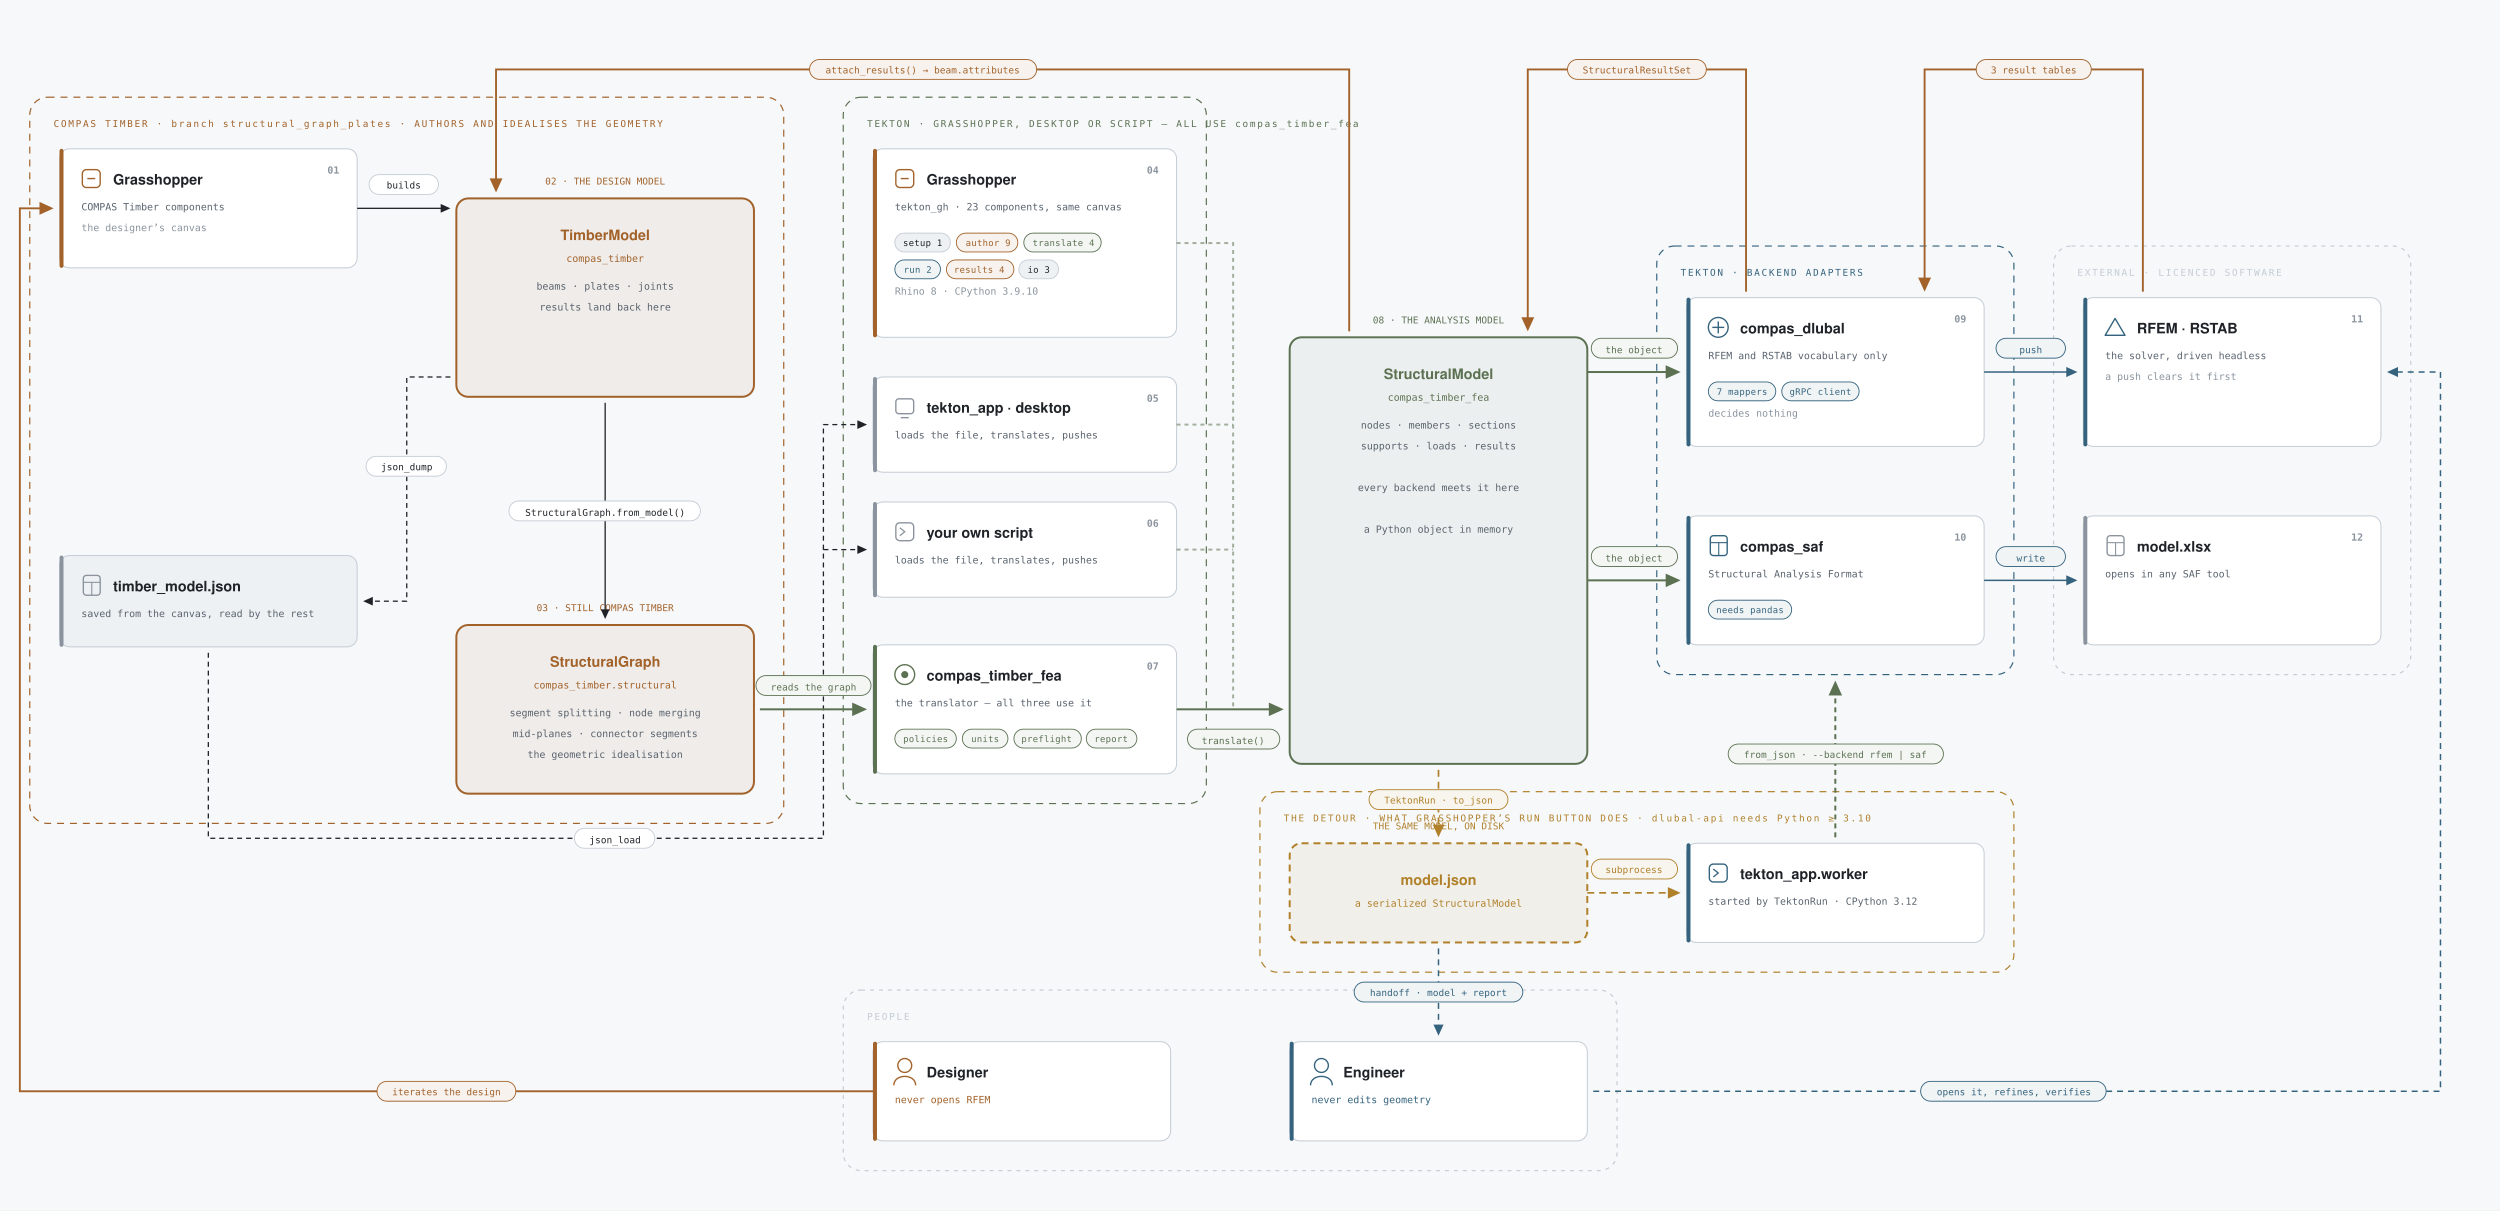
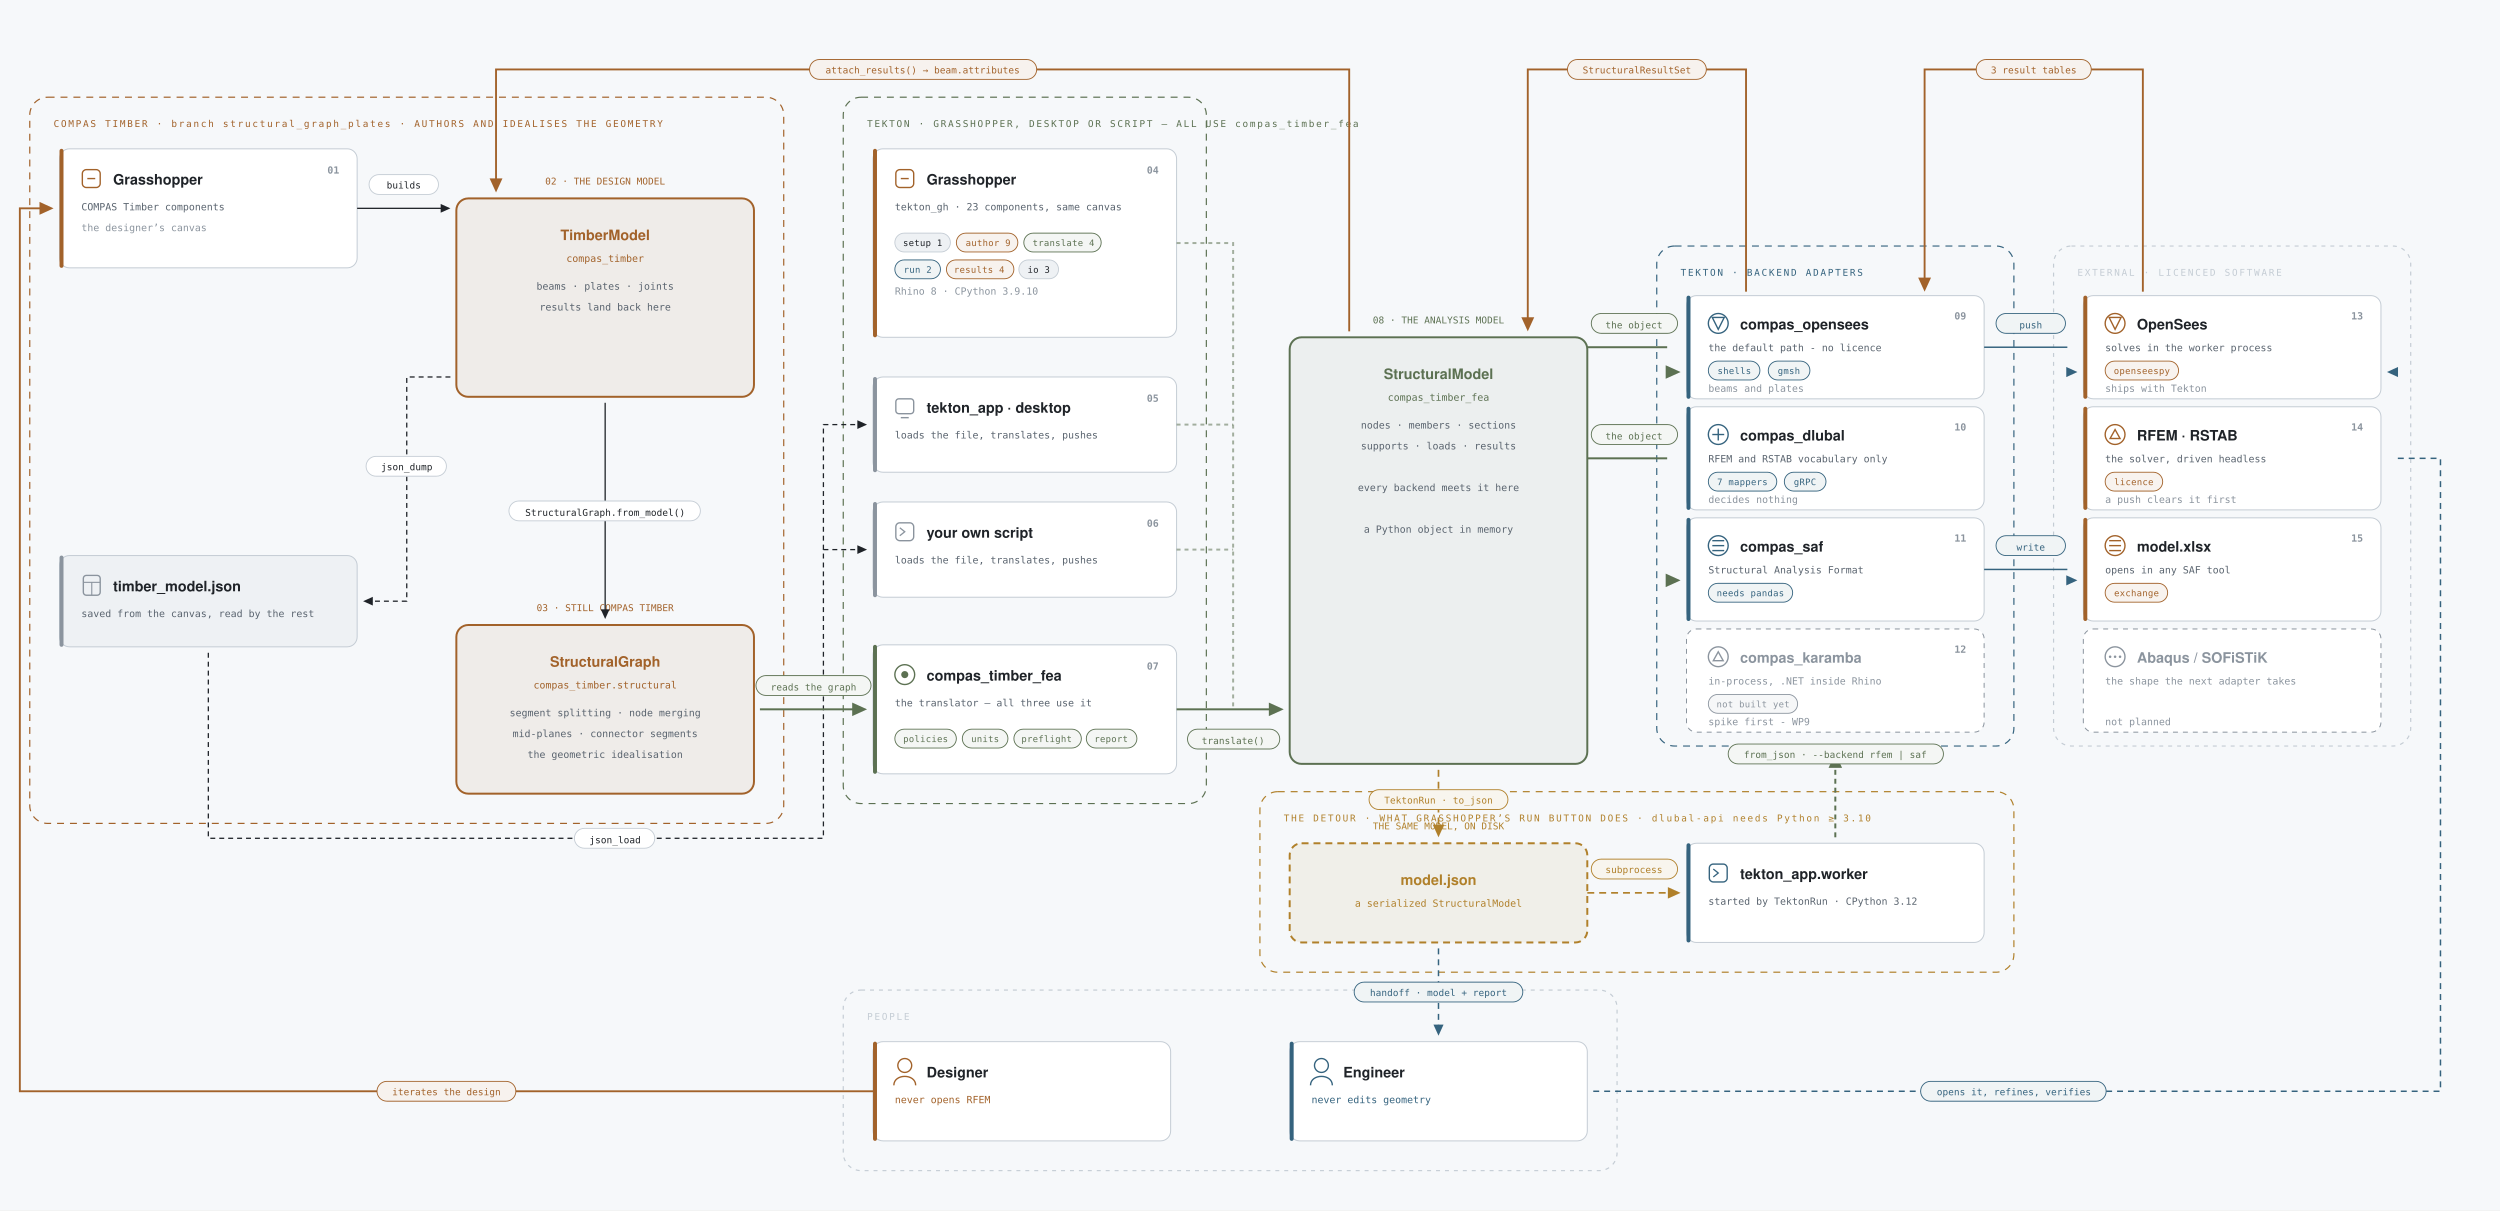
- <svg xmlns="http://www.w3.org/2000/svg" viewBox="0 0 2520 1220" role="img" aria-label="Tekton system map. COMPAS Timber authors the TimberModel and builds the StructuralGraph that idealises the geometry; neither is part of Tekton. Tekton reads that graph and translates it into the neutral StructuralModel, driven identically from Grasshopper, the desktop application or a plain script. From there the model object reaches the Dlubal and SAF adapters directly; only Grasshopper serializes it to JSON so a worker subprocess can call the same adapters. Results return to the neutral model and are attached onto the beams." fill="#1f2328">
+ <svg xmlns="http://www.w3.org/2000/svg" viewBox="0 0 2520 1220" role="img" aria-label="Tekton system map. COMPAS Timber authors the TimberModel and builds the StructuralGraph that idealises the geometry; neither is part of Tekton. Tekton reads that graph and translates it into the neutral StructuralModel, driven identically from Grasshopper, the desktop application or a plain script. From there the model object reaches the OpenSees, Dlubal and SAF adapters directly; only Grasshopper serializes it to JSON so a worker subprocess can call the same adapters. Results return to the neutral model and are attached onto the beams." fill="#1f2328">
  <rect x="0" y="0" width="2520" height="1220" fill="#f6f8fa" />
  <rect x="30" y="98" width="760" height="732" rx="18" fill="none" stroke="#a2622a" stroke-width="1.2" stroke-dasharray="7 6" />
  <text font-family="IBM Plex Mono, Menlo, monospace" font-size="9.5" letter-spacing="1.7" fill="#a2622a" x="54" y="128">COMPAS TIMBER · branch structural_graph_plates · AUTHORS AND IDEALISES THE GEOMETRY</text>
  <rect x="850" y="98" width="366" height="712" rx="18" fill="none" stroke="#5c7152" stroke-width="1.2" stroke-dasharray="7 6" />
  <text font-family="IBM Plex Mono, Menlo, monospace" font-size="9.5" letter-spacing="1.7" fill="#5c7152" x="874" y="128">TEKTON · GRASSHOPPER, DESKTOP OR SCRIPT — ALL USE compas_timber_fea</text>
-   <rect x="1670" y="248" width="360" height="432" rx="18" fill="none" stroke="#35637e" stroke-width="1.2" stroke-dasharray="7 6" />
+   <rect x="1670" y="248" width="360" height="504" rx="18" fill="none" stroke="#35637e" stroke-width="1.2" stroke-dasharray="7 6" />
  <text font-family="IBM Plex Mono, Menlo, monospace" font-size="9.5" letter-spacing="1.7" fill="#35637e" x="1694" y="278">TEKTON · BACKEND ADAPTERS</text>
  <rect x="1270" y="798" width="760" height="182" rx="18" fill="none" stroke="#b0802a" stroke-width="1.2" stroke-dasharray="7 6" />
  <text font-family="IBM Plex Mono, Menlo, monospace" font-size="9.5" letter-spacing="1.7" fill="#b0802a" x="1294" y="828">THE DETOUR · WHAT GRASSHOPPER’S RUN BUTTON DOES · dlubal-api needs Python ≥ 3.10</text>
-   <rect x="2070" y="248" width="360" height="432" rx="18" fill="none" stroke="#c4ccd4" stroke-width="1.2" stroke-dasharray="4 5" />
+   <rect x="2070" y="248" width="360" height="504" rx="18" fill="none" stroke="#c4ccd4" stroke-width="1.2" stroke-dasharray="4 5" />
  <text font-family="IBM Plex Mono, Menlo, monospace" font-size="9.5" letter-spacing="1.7" fill="#c4ccd4" x="2094" y="278">EXTERNAL · LICENCED SOFTWARE</text>
  <rect x="850" y="998" width="780" height="182" rx="18" fill="none" stroke="#c4ccd4" stroke-width="1.2" stroke-dasharray="4 5" />
  <text font-family="IBM Plex Mono, Menlo, monospace" font-size="9.5" letter-spacing="1.7" fill="#c4ccd4" x="874" y="1028">PEOPLE</text>
  <g>
    <rect x="460" y="200" width="300" height="200" rx="12" fill="#a2622a14" stroke="#a2622a" stroke-width="2" />
    <text font-family="IBM Plex Mono, Menlo, monospace" font-size="9.5" letter-spacing=".04" x="610" y="186" text-anchor="middle" fill="#a2622a">02 · THE DESIGN MODEL</text>
    <text font-family="Public Sans, Helvetica, Arial, sans-serif" font-size="14.5" font-weight="700" x="610" y="242" text-anchor="middle" fill="#a2622a">TimberModel</text>
    <text font-family="IBM Plex Mono, Menlo, monospace" font-size="10" fill="#a2622a" x="610" y="264" text-anchor="middle">compas_timber</text>
    <text font-family="IBM Plex Mono, Menlo, monospace" font-size="10" fill="#59636e" x="610" y="292" text-anchor="middle">beams · plates · joints</text>
    <text font-family="IBM Plex Mono, Menlo, monospace" font-size="10" fill="#59636e" x="610" y="313" text-anchor="middle">results land back here</text>
  </g>
  <g>
    <rect x="460" y="630" width="300" height="170" rx="12" fill="#a2622a14" stroke="#a2622a" stroke-width="2" />
    <text font-family="IBM Plex Mono, Menlo, monospace" font-size="9.5" letter-spacing=".04" x="610" y="616" text-anchor="middle" fill="#a2622a">03 · STILL COMPAS TIMBER</text>
    <text font-family="Public Sans, Helvetica, Arial, sans-serif" font-size="14.5" font-weight="700" x="610" y="672" text-anchor="middle" fill="#a2622a">StructuralGraph</text>
    <text font-family="IBM Plex Mono, Menlo, monospace" font-size="10" fill="#a2622a" x="610" y="694" text-anchor="middle">compas_timber.structural</text>
    <text font-family="IBM Plex Mono, Menlo, monospace" font-size="10" fill="#59636e" x="610" y="722" text-anchor="middle">segment splitting · node merging</text>
    <text font-family="IBM Plex Mono, Menlo, monospace" font-size="10" fill="#59636e" x="610" y="743" text-anchor="middle">mid-planes · connector segments</text>
    <text font-family="IBM Plex Mono, Menlo, monospace" font-size="10" fill="#59636e" x="610" y="764" text-anchor="middle">the geometric idealisation</text>
  </g>
  <g>
    <rect x="1300" y="340" width="300" height="430" rx="12" fill="#5c715210" stroke="#5c7152" stroke-width="2" />
    <text font-family="IBM Plex Mono, Menlo, monospace" font-size="9.5" letter-spacing=".04" x="1450" y="326" text-anchor="middle" fill="#5c7152">08 · THE ANALYSIS MODEL</text>
    <text font-family="Public Sans, Helvetica, Arial, sans-serif" font-size="14.5" font-weight="700" x="1450" y="382" text-anchor="middle" fill="#5c7152">StructuralModel</text>
    <text font-family="IBM Plex Mono, Menlo, monospace" font-size="10" fill="#5c7152" x="1450" y="404" text-anchor="middle">compas_timber_fea</text>
    <text font-family="IBM Plex Mono, Menlo, monospace" font-size="10" fill="#59636e" x="1450" y="432" text-anchor="middle">nodes · members · sections</text>
    <text font-family="IBM Plex Mono, Menlo, monospace" font-size="10" fill="#59636e" x="1450" y="453" text-anchor="middle">supports · loads · results</text>
    <text font-family="IBM Plex Mono, Menlo, monospace" font-size="10" fill="#59636e" x="1450" y="474" text-anchor="middle" />
    <text font-family="IBM Plex Mono, Menlo, monospace" font-size="10" fill="#59636e" x="1450" y="495" text-anchor="middle">every backend meets it here</text>
    <text font-family="IBM Plex Mono, Menlo, monospace" font-size="10" fill="#59636e" x="1450" y="516" text-anchor="middle" />
    <text font-family="IBM Plex Mono, Menlo, monospace" font-size="10" fill="#59636e" x="1450" y="537" text-anchor="middle">a Python object in memory</text>
  </g>
  <g>
    <rect x="1300" y="850" width="300" height="100" rx="12" fill="#b0802a14" stroke="#b0802a" stroke-width="2" stroke-dasharray="7 5" />
    <text font-family="IBM Plex Mono, Menlo, monospace" font-size="9.5" letter-spacing=".04" x="1450" y="836" text-anchor="middle" fill="#b0802a">THE SAME MODEL, ON DISK</text>
    <text font-family="Public Sans, Helvetica, Arial, sans-serif" font-size="14.5" font-weight="700" x="1450" y="892" text-anchor="middle" fill="#b0802a">model.json</text>
    <text font-family="IBM Plex Mono, Menlo, monospace" font-size="10" fill="#b0802a" x="1450" y="914" text-anchor="middle">a serialized StructuralModel</text>
  </g>
  <g>
    <rect x="60" y="150" width="300" height="120" rx="10" fill="#ffffff" stroke="#c4ccd4" stroke-width="1" />
    <rect x="60" y="150" width="4" height="120" rx="2" fill="#a2622a" />
    <rect x="83" y="171" width="18" height="18" rx="4" fill="none" stroke="#a2622a" stroke-width="1.4" />
    <path d="M88 180 L96 180" stroke="#a2622a" stroke-width="1.4" />
    <text font-family="Public Sans, Helvetica, Arial, sans-serif" font-size="14.5" font-weight="700" x="114" y="186">Grasshopper</text>
    <text font-family="IBM Plex Mono, Menlo, monospace" font-size="10" font-weight="600" fill="#8b949e" x="342" y="175" text-anchor="end">01</text>
    <text font-family="IBM Plex Mono, Menlo, monospace" font-size="10" fill="#59636e" x="82" y="212">COMPAS Timber components</text>
    <text font-family="IBM Plex Mono, Menlo, monospace" font-size="10" fill="#8b949e" x="82" y="233">the designer’s canvas</text>
  </g>
  <g>
    <rect x="60" y="560" width="300" height="92" rx="10" fill="#eef1f4" stroke="#c4ccd4" stroke-width="1" />
    <rect x="60" y="560" width="4" height="92" rx="2" fill="#8b949e" />
    <rect x="84" y="580" width="17" height="20" rx="3" fill="none" stroke="#8b949e" stroke-width="1.4" />
    <path d="M84 587 L101 587 M92.5 587 L92.5 600" stroke="#8b949e" stroke-width="1.1" />
    <text font-family="Public Sans, Helvetica, Arial, sans-serif" font-size="14.5" font-weight="700" x="114" y="596">timber_model.json</text>
    <text font-family="IBM Plex Mono, Menlo, monospace" font-size="10" fill="#59636e" x="82" y="622">saved from the canvas, read by the rest</text>
  </g>
  <g>
    <rect x="880" y="150" width="306" height="190" rx="10" fill="#ffffff" stroke="#c4ccd4" stroke-width="1" />
    <rect x="880" y="150" width="4" height="190" rx="2" fill="#a2622a" />
    <rect x="903" y="171" width="18" height="18" rx="4" fill="none" stroke="#a2622a" stroke-width="1.4" />
    <path d="M908 180 L916 180" stroke="#a2622a" stroke-width="1.4" />
    <text font-family="Public Sans, Helvetica, Arial, sans-serif" font-size="14.5" font-weight="700" x="934" y="186">Grasshopper</text>
    <text font-family="IBM Plex Mono, Menlo, monospace" font-size="10" font-weight="600" fill="#8b949e" x="1168" y="175" text-anchor="end">04</text>
    <text font-family="IBM Plex Mono, Menlo, monospace" font-size="10" fill="#59636e" x="902" y="212">tekton_gh · 23 components, same canvas</text>
    <rect x="902" y="235" width="56" height="19" rx="9.5" fill="#ffffff" />
    <rect x="902" y="235" width="56" height="19" rx="9.5" fill="#eef1f4" stroke="#c4ccd4" stroke-width=".9" />
    <text font-family="IBM Plex Mono, Menlo, monospace" font-size="9" letter-spacing=".27" x="930" y="248" text-anchor="middle" fill="#1f2328">setup 1</text>
    <rect x="964" y="235" width="62" height="19" rx="9.5" fill="#ffffff" />
    <rect x="964" y="235" width="62" height="19" rx="9.5" fill="#a2622a14" stroke="#a2622a" stroke-width=".9" />
    <text font-family="IBM Plex Mono, Menlo, monospace" font-size="9" letter-spacing=".27" x="996" y="248" text-anchor="middle" fill="#a2622a">author 9</text>
    <rect x="1032" y="235" width="78" height="19" rx="9.5" fill="#ffffff" />
    <rect x="1032" y="235" width="78" height="19" rx="9.5" fill="#5c715210" stroke="#5c7152" stroke-width=".9" />
    <text font-family="IBM Plex Mono, Menlo, monospace" font-size="9" letter-spacing=".27" x="1072" y="248" text-anchor="middle" fill="#5c7152">translate 4</text>
    <rect x="902" y="262" width="46" height="19" rx="9.5" fill="#ffffff" />
    <rect x="902" y="262" width="46" height="19" rx="9.5" fill="#35637e12" stroke="#35637e" stroke-width=".9" />
    <text font-family="IBM Plex Mono, Menlo, monospace" font-size="9" letter-spacing=".27" x="925" y="275" text-anchor="middle" fill="#35637e">run 2</text>
    <rect x="954" y="262" width="68" height="19" rx="9.5" fill="#ffffff" />
    <rect x="954" y="262" width="68" height="19" rx="9.5" fill="#a2622a14" stroke="#a2622a" stroke-width=".9" />
    <text font-family="IBM Plex Mono, Menlo, monospace" font-size="9" letter-spacing=".27" x="987" y="275" text-anchor="middle" fill="#a2622a">results 4</text>
    <rect x="1027" y="262" width="40" height="19" rx="9.5" fill="#ffffff" />
    <rect x="1027" y="262" width="40" height="19" rx="9.5" fill="#eef1f4" stroke="#c4ccd4" stroke-width=".9" />
    <text font-family="IBM Plex Mono, Menlo, monospace" font-size="9" letter-spacing=".27" x="1047" y="275" text-anchor="middle" fill="#1f2328">io 3</text>
    <text font-family="IBM Plex Mono, Menlo, monospace" font-size="10" fill="#8b949e" x="902" y="297">Rhino 8 · CPython 3.9.10</text>
  </g>
  <g>
    <rect x="880" y="380" width="306" height="96" rx="10" fill="#ffffff" stroke="#c4ccd4" stroke-width="1" />
    <rect x="880" y="380" width="4" height="96" rx="2" fill="#8b949e" />
    <rect x="903" y="402" width="18" height="15" rx="3" fill="none" stroke="#8b949e" stroke-width="1.4" />
    <path d="M908 421 L916 421" stroke="#8b949e" stroke-width="1.4" />
    <text font-family="Public Sans, Helvetica, Arial, sans-serif" font-size="14.5" font-weight="700" x="934" y="416">tekton_app · desktop</text>
    <text font-family="IBM Plex Mono, Menlo, monospace" font-size="10" font-weight="600" fill="#8b949e" x="1168" y="405" text-anchor="end">05</text>
    <text font-family="IBM Plex Mono, Menlo, monospace" font-size="10" fill="#59636e" x="902" y="442">loads the file, translates, pushes</text>
  </g>
  <g>
    <rect x="880" y="506" width="306" height="96" rx="10" fill="#ffffff" stroke="#c4ccd4" stroke-width="1" />
    <rect x="880" y="506" width="4" height="96" rx="2" fill="#8b949e" />
    <rect x="903" y="527" width="18" height="18" rx="4" fill="none" stroke="#8b949e" stroke-width="1.4" />
    <path d="M907 532 L912 536 L907 540" fill="none" stroke="#8b949e" stroke-width="1.3" />
    <text font-family="Public Sans, Helvetica, Arial, sans-serif" font-size="14.5" font-weight="700" x="934" y="542">your own script</text>
    <text font-family="IBM Plex Mono, Menlo, monospace" font-size="10" font-weight="600" fill="#8b949e" x="1168" y="531" text-anchor="end">06</text>
    <text font-family="IBM Plex Mono, Menlo, monospace" font-size="10" fill="#59636e" x="902" y="568">loads the file, translates, pushes</text>
  </g>
  <g>
    <rect x="880" y="650" width="306" height="130" rx="10" fill="#ffffff" stroke="#c4ccd4" stroke-width="1" />
    <rect x="880" y="650" width="4" height="130" rx="2" fill="#5c7152" />
    <circle cx="912" cy="680" r="10" fill="none" stroke="#5c7152" stroke-width="1.4" />
    <circle cx="912" cy="680" r="3.6" fill="#5c7152" />
    <text font-family="Public Sans, Helvetica, Arial, sans-serif" font-size="14.5" font-weight="700" x="934" y="686">compas_timber_fea</text>
    <text font-family="IBM Plex Mono, Menlo, monospace" font-size="10" font-weight="600" fill="#8b949e" x="1168" y="675" text-anchor="end">07</text>
    <text font-family="IBM Plex Mono, Menlo, monospace" font-size="10" fill="#59636e" x="902" y="712">the translator — all three use it</text>
    <rect x="902" y="735" width="62" height="19" rx="9.5" fill="#ffffff" />
    <rect x="902" y="735" width="62" height="19" rx="9.5" fill="#5c715210" stroke="#5c7152" stroke-width=".9" />
    <text font-family="IBM Plex Mono, Menlo, monospace" font-size="9" letter-spacing=".27" x="933" y="748" text-anchor="middle" fill="#5c7152">policies</text>
    <rect x="970" y="735" width="46" height="19" rx="9.5" fill="#ffffff" />
    <rect x="970" y="735" width="46" height="19" rx="9.5" fill="#5c715210" stroke="#5c7152" stroke-width=".9" />
    <text font-family="IBM Plex Mono, Menlo, monospace" font-size="9" letter-spacing=".27" x="993" y="748" text-anchor="middle" fill="#5c7152">units</text>
    <rect x="1022" y="735" width="68" height="19" rx="9.5" fill="#ffffff" />
    <rect x="1022" y="735" width="68" height="19" rx="9.5" fill="#5c715210" stroke="#5c7152" stroke-width=".9" />
    <text font-family="IBM Plex Mono, Menlo, monospace" font-size="9" letter-spacing=".27" x="1055" y="748" text-anchor="middle" fill="#5c7152">preflight</text>
    <rect x="1095" y="735" width="51" height="19" rx="9.5" fill="#ffffff" />
    <rect x="1095" y="735" width="51" height="19" rx="9.5" fill="#5c715210" stroke="#5c7152" stroke-width=".9" />
    <text font-family="IBM Plex Mono, Menlo, monospace" font-size="9" letter-spacing=".27" x="1120" y="748" text-anchor="middle" fill="#5c7152">report</text>
  </g>
  <g>
-     <rect x="1700" y="300" width="300" height="150" rx="10" fill="#ffffff" stroke="#c4ccd4" stroke-width="1" />
-     <rect x="1700" y="300" width="4" height="150" rx="2" fill="#35637e" />
-     <circle cx="1732" cy="330" r="10" fill="none" stroke="#35637e" stroke-width="1.4" />
-     <path d="M1726 330 L1738 330 M1732 324 L1732 336" stroke="#35637e" stroke-width="1.4" />
-     <text font-family="Public Sans, Helvetica, Arial, sans-serif" font-size="14.5" font-weight="700" x="1754" y="336">compas_dlubal</text>
-     <text font-family="IBM Plex Mono, Menlo, monospace" font-size="10" font-weight="600" fill="#8b949e" x="1982" y="325" text-anchor="end">09</text>
-     <text font-family="IBM Plex Mono, Menlo, monospace" font-size="10" fill="#59636e" x="1722" y="362">RFEM and RSTAB vocabulary only</text>
-     <rect x="1722" y="385" width="68" height="19" rx="9.5" fill="#ffffff" />
-     <rect x="1722" y="385" width="68" height="19" rx="9.5" fill="#35637e12" stroke="#35637e" stroke-width=".9" />
-     <text font-family="IBM Plex Mono, Menlo, monospace" font-size="9" letter-spacing=".27" x="1756" y="398" text-anchor="middle" fill="#35637e">7 mappers</text>
-     <rect x="1796" y="385" width="78" height="19" rx="9.5" fill="#ffffff" />
-     <rect x="1796" y="385" width="78" height="19" rx="9.5" fill="#35637e12" stroke="#35637e" stroke-width=".9" />
-     <text font-family="IBM Plex Mono, Menlo, monospace" font-size="9" letter-spacing=".27" x="1835" y="398" text-anchor="middle" fill="#35637e">gRPC client</text>
-     <text font-family="IBM Plex Mono, Menlo, monospace" font-size="10" fill="#8b949e" x="1722" y="420">decides nothing</text>
-   </g>
-   <g>
-     <rect x="1700" y="520" width="300" height="130" rx="10" fill="#ffffff" stroke="#c4ccd4" stroke-width="1" />
-     <rect x="1700" y="520" width="4" height="130" rx="2" fill="#35637e" />
-     <rect x="1724" y="540" width="17" height="20" rx="3" fill="none" stroke="#35637e" stroke-width="1.4" />
-     <path d="M1724 547 L1741 547 M1732.5 547 L1732.5 560" stroke="#35637e" stroke-width="1.1" />
-     <text font-family="Public Sans, Helvetica, Arial, sans-serif" font-size="14.5" font-weight="700" x="1754" y="556">compas_saf</text>
-     <text font-family="IBM Plex Mono, Menlo, monospace" font-size="10" font-weight="600" fill="#8b949e" x="1982" y="545" text-anchor="end">10</text>
-     <text font-family="IBM Plex Mono, Menlo, monospace" font-size="10" fill="#59636e" x="1722" y="582">Structural Analysis Format</text>
-     <rect x="1722" y="605" width="84" height="19" rx="9.5" fill="#ffffff" />
-     <rect x="1722" y="605" width="84" height="19" rx="9.5" fill="#35637e12" stroke="#35637e" stroke-width=".9" />
-     <text font-family="IBM Plex Mono, Menlo, monospace" font-size="9" letter-spacing=".27" x="1764" y="618" text-anchor="middle" fill="#35637e">needs pandas</text>
-   </g>
-   <g>
-     <rect x="2100" y="300" width="300" height="150" rx="10" fill="#ffffff" stroke="#c4ccd4" stroke-width="1" />
-     <rect x="2100" y="300" width="4" height="150" rx="2" fill="#35637e" />
-     <path d="M2122 338 L2132 321 L2142 338 Z" fill="none" stroke="#35637e" stroke-width="1.4" stroke-linejoin="round" />
-     <text font-family="Public Sans, Helvetica, Arial, sans-serif" font-size="14.5" font-weight="700" x="2154" y="336">RFEM · RSTAB</text>
-     <text font-family="IBM Plex Mono, Menlo, monospace" font-size="10" font-weight="600" fill="#8b949e" x="2382" y="325" text-anchor="end">11</text>
-     <text font-family="IBM Plex Mono, Menlo, monospace" font-size="10" fill="#59636e" x="2122" y="362">the solver, driven headless</text>
-     <text font-family="IBM Plex Mono, Menlo, monospace" font-size="10" fill="#8b949e" x="2122" y="383">a push clears it first</text>
-   </g>
-   <g>
-     <rect x="2100" y="520" width="300" height="130" rx="10" fill="#ffffff" stroke="#c4ccd4" stroke-width="1" />
-     <rect x="2100" y="520" width="4" height="130" rx="2" fill="#8b949e" />
-     <rect x="2124" y="540" width="17" height="20" rx="3" fill="none" stroke="#8b949e" stroke-width="1.4" />
-     <path d="M2124 547 L2141 547 M2132.5 547 L2132.5 560" stroke="#8b949e" stroke-width="1.1" />
-     <text font-family="Public Sans, Helvetica, Arial, sans-serif" font-size="14.5" font-weight="700" x="2154" y="556">model.xlsx</text>
-     <text font-family="IBM Plex Mono, Menlo, monospace" font-size="10" font-weight="600" fill="#8b949e" x="2382" y="545" text-anchor="end">12</text>
-     <text font-family="IBM Plex Mono, Menlo, monospace" font-size="10" fill="#59636e" x="2122" y="582">opens in any SAF tool</text>
+     <rect x="1700" y="298" width="300" height="104" rx="10" fill="#ffffff" stroke="#c4ccd4" stroke-width="1" />
+     <rect x="1700" y="298" width="4" height="104" rx="2" fill="#35637e" />
+     <circle cx="1732" cy="326" r="10" fill="none" stroke="#35637e" stroke-width="1.4" />
+     <path d="M1726 320 L1738 320 L1732 332 Z" fill="none" stroke="#35637e" stroke-width="1.4" />
+     <text font-family="Public Sans, Helvetica, Arial, sans-serif" font-size="14.5" font-weight="700" fill="#1f2328" x="1754" y="332">compas_opensees</text>
+     <text font-family="IBM Plex Mono, Menlo, monospace" font-size="10" font-weight="600" fill="#8b949e" x="1982" y="322" text-anchor="end">09</text>
+     <text font-family="IBM Plex Mono, Menlo, monospace" font-size="10" fill="#59636e" x="1722" y="354">the default path - no licence</text>
+     <rect x="1722" y="364" width="52" height="19" rx="9.5" fill="#ffffff" />
+     <rect x="1722" y="364" width="52" height="19" rx="9.5" fill="#35637e12" stroke="#35637e" stroke-width=".9" />
+     <text font-family="IBM Plex Mono, Menlo, monospace" font-size="9" letter-spacing=".27" fill="#35637e" x="1748.2" y="377" text-anchor="middle">shells</text>
+     <rect x="1782.4" y="364" width="42" height="19" rx="9.5" fill="#ffffff" />
+     <rect x="1782.4" y="364" width="42" height="19" rx="9.5" fill="#35637e12" stroke="#35637e" stroke-width=".9" />
+     <text font-family="IBM Plex Mono, Menlo, monospace" font-size="9" letter-spacing=".27" fill="#35637e" x="1803.2" y="377" text-anchor="middle">gmsh</text>
+     <text font-family="IBM Plex Mono, Menlo, monospace" font-size="10" fill="#8b949e" x="1722" y="395">beams and plates</text>
+   </g>
+   <g>
+     <rect x="1700" y="410" width="300" height="104" rx="10" fill="#ffffff" stroke="#c4ccd4" stroke-width="1" />
+     <rect x="1700" y="410" width="4" height="104" rx="2" fill="#35637e" />
+     <circle cx="1732" cy="438" r="10" fill="none" stroke="#35637e" stroke-width="1.4" />
+     <path d="M1726 438 L1738 438 M1732 432 L1732 444" stroke="#35637e" stroke-width="1.4" />
+     <text font-family="Public Sans, Helvetica, Arial, sans-serif" font-size="14.5" font-weight="700" fill="#1f2328" x="1754" y="444">compas_dlubal</text>
+     <text font-family="IBM Plex Mono, Menlo, monospace" font-size="10" font-weight="600" fill="#8b949e" x="1982" y="434" text-anchor="end">10</text>
+     <text font-family="IBM Plex Mono, Menlo, monospace" font-size="10" fill="#59636e" x="1722" y="466">RFEM and RSTAB vocabulary only</text>
+     <rect x="1722" y="476" width="69" height="19" rx="9.5" fill="#ffffff" />
+     <rect x="1722" y="476" width="69" height="19" rx="9.5" fill="#35637e12" stroke="#35637e" stroke-width=".9" />
+     <text font-family="IBM Plex Mono, Menlo, monospace" font-size="9" letter-spacing=".27" fill="#35637e" x="1756.3" y="489" text-anchor="middle">7 mappers</text>
+     <rect x="1798.6" y="476" width="42" height="19" rx="9.5" fill="#ffffff" />
+     <rect x="1798.6" y="476" width="42" height="19" rx="9.5" fill="#35637e12" stroke="#35637e" stroke-width=".9" />
+     <text font-family="IBM Plex Mono, Menlo, monospace" font-size="9" letter-spacing=".27" fill="#35637e" x="1819.4" y="489" text-anchor="middle">gRPC</text>
+     <text font-family="IBM Plex Mono, Menlo, monospace" font-size="10" fill="#8b949e" x="1722" y="507">decides nothing</text>
+   </g>
+   <g>
+     <rect x="1700" y="522" width="300" height="104" rx="10" fill="#ffffff" stroke="#c4ccd4" stroke-width="1" />
+     <rect x="1700" y="522" width="4" height="104" rx="2" fill="#35637e" />
+     <circle cx="1732" cy="550" r="10" fill="none" stroke="#35637e" stroke-width="1.4" />
+     <path d="M1726 545 L1738 545 M1726 550 L1738 550 M1726 555 L1738 555" stroke="#35637e" stroke-width="1.4" />
+     <text font-family="Public Sans, Helvetica, Arial, sans-serif" font-size="14.5" font-weight="700" fill="#1f2328" x="1754" y="556">compas_saf</text>
+     <text font-family="IBM Plex Mono, Menlo, monospace" font-size="10" font-weight="600" fill="#8b949e" x="1982" y="546" text-anchor="end">11</text>
+     <text font-family="IBM Plex Mono, Menlo, monospace" font-size="10" fill="#59636e" x="1722" y="578">Structural Analysis Format</text>
+     <rect x="1722" y="588" width="85" height="19" rx="9.5" fill="#ffffff" />
+     <rect x="1722" y="588" width="85" height="19" rx="9.5" fill="#35637e12" stroke="#35637e" stroke-width=".9" />
+     <text font-family="IBM Plex Mono, Menlo, monospace" font-size="9" letter-spacing=".27" fill="#35637e" x="1764.4" y="601" text-anchor="middle">needs pandas</text>
+   </g>
+   <g>
+     <rect x="1700" y="634" width="300" height="104" rx="10" fill="#ffffff" stroke="#8b949e" stroke-width="1" stroke-dasharray="5 5" />
+     <circle cx="1732" cy="662" r="10" fill="none" stroke="#8b949e" stroke-width="1.4" />
+     <path d="M1727 666 L1732 657 L1737 666 Z" fill="none" stroke="#8b949e" stroke-width="1.4" />
+     <text font-family="Public Sans, Helvetica, Arial, sans-serif" font-size="14.5" font-weight="700" fill="#8b949e" x="1754" y="668">compas_karamba</text>
+     <text font-family="IBM Plex Mono, Menlo, monospace" font-size="10" font-weight="600" fill="#8b949e" x="1982" y="658" text-anchor="end">12</text>
+     <text font-family="IBM Plex Mono, Menlo, monospace" font-size="10" fill="#8b949e" x="1722" y="690">in-process, .NET inside Rhino</text>
+     <rect x="1722" y="700" width="90" height="19" rx="9.5" fill="#ffffff" />
+     <rect x="1722" y="700" width="90" height="19" rx="9.5" fill="#8b949e12" stroke="#8b949e" stroke-width=".9" />
+     <text font-family="IBM Plex Mono, Menlo, monospace" font-size="9" letter-spacing=".27" fill="#8b949e" x="1767.1" y="713" text-anchor="middle">not built yet</text>
+     <text font-family="IBM Plex Mono, Menlo, monospace" font-size="10" fill="#8b949e" x="1722" y="731">spike first - WP9</text>
+   </g>
+   <g>
+     <rect x="2100" y="298" width="300" height="104" rx="10" fill="#ffffff" stroke="#c4ccd4" stroke-width="1" />
+     <rect x="2100" y="298" width="4" height="104" rx="2" fill="#a2622a" />
+     <circle cx="2132" cy="326" r="10" fill="none" stroke="#a2622a" stroke-width="1.4" />
+     <path d="M2126 320 L2138 320 L2132 332 Z" fill="none" stroke="#a2622a" stroke-width="1.4" />
+     <text font-family="Public Sans, Helvetica, Arial, sans-serif" font-size="14.5" font-weight="700" fill="#1f2328" x="2154" y="332">OpenSees</text>
+     <text font-family="IBM Plex Mono, Menlo, monospace" font-size="10" font-weight="600" fill="#8b949e" x="2382" y="322" text-anchor="end">13</text>
+     <text font-family="IBM Plex Mono, Menlo, monospace" font-size="10" fill="#59636e" x="2122" y="354">solves in the worker process</text>
+     <rect x="2122" y="364" width="74" height="19" rx="9.5" fill="#ffffff" />
+     <rect x="2122" y="364" width="74" height="19" rx="9.5" fill="#a2622a12" stroke="#a2622a" stroke-width=".9" />
+     <text font-family="IBM Plex Mono, Menlo, monospace" font-size="9" letter-spacing=".27" fill="#a2622a" x="2159.0" y="377" text-anchor="middle">openseespy</text>
+     <text font-family="IBM Plex Mono, Menlo, monospace" font-size="10" fill="#8b949e" x="2122" y="395">ships with Tekton</text>
+   </g>
+   <g>
+     <rect x="2100" y="410" width="300" height="104" rx="10" fill="#ffffff" stroke="#c4ccd4" stroke-width="1" />
+     <rect x="2100" y="410" width="4" height="104" rx="2" fill="#a2622a" />
+     <circle cx="2132" cy="438" r="10" fill="none" stroke="#a2622a" stroke-width="1.4" />
+     <path d="M2127 442 L2132 433 L2137 442 Z" fill="none" stroke="#a2622a" stroke-width="1.4" />
+     <text font-family="Public Sans, Helvetica, Arial, sans-serif" font-size="14.5" font-weight="700" fill="#1f2328" x="2154" y="444">RFEM · RSTAB</text>
+     <text font-family="IBM Plex Mono, Menlo, monospace" font-size="10" font-weight="600" fill="#8b949e" x="2382" y="434" text-anchor="end">14</text>
+     <text font-family="IBM Plex Mono, Menlo, monospace" font-size="10" fill="#59636e" x="2122" y="466">the solver, driven headless</text>
+     <rect x="2122" y="476" width="58" height="19" rx="9.5" fill="#ffffff" />
+     <rect x="2122" y="476" width="58" height="19" rx="9.5" fill="#a2622a12" stroke="#a2622a" stroke-width=".9" />
+     <text font-family="IBM Plex Mono, Menlo, monospace" font-size="9" letter-spacing=".27" fill="#a2622a" x="2150.9" y="489" text-anchor="middle">licence</text>
+     <text font-family="IBM Plex Mono, Menlo, monospace" font-size="10" fill="#8b949e" x="2122" y="507">a push clears it first</text>
+   </g>
+   <g>
+     <rect x="2100" y="522" width="300" height="104" rx="10" fill="#ffffff" stroke="#c4ccd4" stroke-width="1" />
+     <rect x="2100" y="522" width="4" height="104" rx="2" fill="#a2622a" />
+     <circle cx="2132" cy="550" r="10" fill="none" stroke="#a2622a" stroke-width="1.4" />
+     <path d="M2126 545 L2138 545 M2126 550 L2138 550 M2126 555 L2138 555" stroke="#a2622a" stroke-width="1.4" />
+     <text font-family="Public Sans, Helvetica, Arial, sans-serif" font-size="14.5" font-weight="700" fill="#1f2328" x="2154" y="556">model.xlsx</text>
+     <text font-family="IBM Plex Mono, Menlo, monospace" font-size="10" font-weight="600" fill="#8b949e" x="2382" y="546" text-anchor="end">15</text>
+     <text font-family="IBM Plex Mono, Menlo, monospace" font-size="10" fill="#59636e" x="2122" y="578">opens in any SAF tool</text>
+     <rect x="2122" y="588" width="63" height="19" rx="9.5" fill="#ffffff" />
+     <rect x="2122" y="588" width="63" height="19" rx="9.5" fill="#a2622a12" stroke="#a2622a" stroke-width=".9" />
+     <text font-family="IBM Plex Mono, Menlo, monospace" font-size="9" letter-spacing=".27" fill="#a2622a" x="2153.6" y="601" text-anchor="middle">exchange</text>
+   </g>
+   <g>
+     <rect x="2100" y="634" width="300" height="104" rx="10" fill="#ffffff" stroke="#8b949e" stroke-width="1" stroke-dasharray="5 5" />
+     <circle cx="2132" cy="662" r="10" fill="none" stroke="#8b949e" stroke-width="1.4" />
+     <circle cx="2127" cy="662" r="1.3" fill="#8b949e" />
+     <circle cx="2132" cy="662" r="1.3" fill="#8b949e" />
+     <circle cx="2137" cy="662" r="1.3" fill="#8b949e" />
+     <text font-family="Public Sans, Helvetica, Arial, sans-serif" font-size="14.5" font-weight="700" fill="#8b949e" x="2154" y="668">Abaqus / SOFiSTiK</text>
+     <text font-family="IBM Plex Mono, Menlo, monospace" font-size="10" fill="#8b949e" x="2122" y="690">the shape the next adapter takes</text>
+     <text font-family="IBM Plex Mono, Menlo, monospace" font-size="10" fill="#8b949e" x="2122" y="731">not planned</text>
  </g>
  <g>
    <rect x="1700" y="850" width="300" height="100" rx="10" fill="#ffffff" stroke="#c4ccd4" stroke-width="1" />
    <rect x="1700" y="850" width="4" height="100" rx="2" fill="#35637e" />
    <rect x="1723" y="871" width="18" height="18" rx="4" fill="none" stroke="#35637e" stroke-width="1.4" />
    <path d="M1727 876 L1732 880 L1727 884" fill="none" stroke="#35637e" stroke-width="1.3" />
    <text font-family="Public Sans, Helvetica, Arial, sans-serif" font-size="14.5" font-weight="700" x="1754" y="886">tekton_app.worker</text>
    <text font-family="IBM Plex Mono, Menlo, monospace" font-size="10" fill="#59636e" x="1722" y="912">started by TektonRun · CPython 3.12</text>
  </g>
  <g>
    <rect x="880" y="1050" width="300" height="100" rx="10" fill="#ffffff" stroke="#c4ccd4" stroke-width="1" />
    <rect x="880" y="1050" width="4" height="100" rx="2" fill="#a2622a" />
    <circle cx="912" cy="1074" r="7" fill="none" stroke="#a2622a" stroke-width="1.4" />
    <path d="M901 1094 C901 1082, 923 1082, 923 1094" fill="none" stroke="#a2622a" stroke-width="1.4" />
    <text font-family="Public Sans, Helvetica, Arial, sans-serif" font-size="14.5" font-weight="700" x="934" y="1086">Designer</text>
    <text font-family="IBM Plex Mono, Menlo, monospace" font-size="10" fill="#a2622a" x="902" y="1112">never opens RFEM</text>
  </g>
  <g>
    <rect x="1300" y="1050" width="300" height="100" rx="10" fill="#ffffff" stroke="#c4ccd4" stroke-width="1" />
    <rect x="1300" y="1050" width="4" height="100" rx="2" fill="#35637e" />
    <circle cx="1332" cy="1074" r="7" fill="none" stroke="#35637e" stroke-width="1.4" />
    <path d="M1321 1094 C1321 1082, 1343 1082, 1343 1094" fill="none" stroke="#35637e" stroke-width="1.4" />
    <text font-family="Public Sans, Helvetica, Arial, sans-serif" font-size="14.5" font-weight="700" x="1354" y="1086">Engineer</text>
    <text font-family="IBM Plex Mono, Menlo, monospace" font-size="10" fill="#35637e" x="1322" y="1112">never edits geometry</text>
  </g>
  <g stroke="#1f2328" stroke-width="1.3" fill="none">
    <path d="M360.0 210.0 L445.2 210.0" />
  </g>
  <polygon points="454.0,210.0 444.2,214.4 444.2,205.6" fill="#1f2328" stroke="none" />
  <g stroke="#1f2328" stroke-width="1.3" fill="none" stroke-dasharray="5 4">
    <path d="M454.0 380.0 L410.0 380.0 L410.0 606.0 L374.8 606.0" />
  </g>
  <polygon points="366.0,606.0 375.8,601.6 375.8,610.4" fill="#1f2328" stroke="none" />
  <g stroke="#1f2328" stroke-width="1.3" fill="none">
    <path d="M610.0 406.0 L610.0 615.2" />
  </g>
  <polygon points="610.0,624.0 605.6,614.2 614.4,614.2" fill="#1f2328" stroke="none" />
  <g stroke="#1f2328" stroke-width="1.3" fill="none" stroke-dasharray="5 4">
    <path d="M210.0 658.0 L210.0 845.0 L830.0 845.0 L830.0 554.0 L865.2 554.0" />
  </g>
  <polygon points="874.0,554.0 864.2,558.4 864.2,549.6" fill="#1f2328" stroke="none" />
  <g stroke="#1f2328" stroke-width="1.3" fill="none" stroke-dasharray="5 4">
    <path d="M830.0 554.0 L830.0 428.0 L865.2 428.0" />
  </g>
  <polygon points="874.0,428.0 864.2,432.4 864.2,423.6" fill="#1f2328" stroke="none" />
  <g stroke="#5c7152" stroke-width="2" fill="none">
    <path d="M766.0 715.0 L860.5 715.0" />
  </g>
  <polygon points="874.0,715.0 859.0,721.8 859.0,708.2" fill="#5c7152" stroke="none" />
  <g stroke="#5c7152" stroke-width="2" fill="none" stroke-dasharray="4 4" opacity=".55">
    <path d="M1186 245 L1243 245 L1243 715" />
  </g>
  <g stroke="#5c7152" stroke-width="2" fill="none" stroke-dasharray="4 4" opacity=".55">
    <path d="M1186 428 L1243 428" />
  </g>
  <g stroke="#5c7152" stroke-width="2" fill="none" stroke-dasharray="4 4" opacity=".55">
    <path d="M1186 554 L1243 554" />
  </g>
  <g stroke="#5c7152" stroke-width="2" fill="none">
    <path d="M1186.0 715.0 L1280.5 715.0" />
  </g>
  <polygon points="1294.0,715.0 1279.0,721.8 1279.0,708.2" fill="#5c7152" stroke="none" />
  <g stroke="#5c7152" stroke-width="2" fill="none">
-     <path d="M1600.0 375.0 L1680.5 375.0" />
+     <path d="M1600.0 350.0 L1680.5 350.0" />
  </g>
  <polygon points="1694.0,375.0 1679.0,381.8 1679.0,368.2" fill="#5c7152" stroke="none" />
  <g stroke="#5c7152" stroke-width="2" fill="none">
-     <path d="M1600.0 585.0 L1680.5 585.0" />
+     <path d="M1600.0 462.0 L1680.5 462.0" />
  </g>
  <polygon points="1694.0,585.0 1679.0,591.8 1679.0,578.2" fill="#5c7152" stroke="none" />
  <g stroke="#35637e" stroke-width="1.5" fill="none">
-     <path d="M2000.0 375.0 L2083.9 375.0" />
+     <path d="M2000.0 350.0 L2083.9 350.0" />
  </g>
  <polygon points="2094.0,375.0 2082.8,380.1 2082.8,369.9" fill="#35637e" stroke="none" />
  <g stroke="#35637e" stroke-width="1.5" fill="none">
-     <path d="M2000.0 585.0 L2083.9 585.0" />
+     <path d="M2000.0 574.0 L2083.9 574.0" />
  </g>
  <polygon points="2094.0,585.0 2082.8,590.1 2082.8,579.9" fill="#35637e" stroke="none" />
  <g stroke="#a2622a" stroke-width="1.9" fill="none">
    <path d="M2160.0 294.0 L2160.0 70.0 L1940.0 70.0 L1940.0 281.2" />
  </g>
  <polygon points="1940.0,294.0 1933.5,279.8 1946.5,279.8" fill="#a2622a" stroke="none" />
  <g stroke="#a2622a" stroke-width="1.9" fill="none">
    <path d="M1760.0 294.0 L1760.0 70.0 L1540.0 70.0 L1540.0 321.2" />
  </g>
  <polygon points="1540.0,334.0 1533.5,319.8 1546.5,319.8" fill="#a2622a" stroke="none" />
  <g stroke="#a2622a" stroke-width="1.9" fill="none">
    <path d="M1360.0 334.0 L1360.0 70.0 L500.0 70.0 L500.0 181.2" />
  </g>
  <polygon points="500.0,194.0 493.5,179.8 506.5,179.8" fill="#a2622a" stroke="none" />
  <g stroke="#b0802a" stroke-width="1.7" fill="none" stroke-dasharray="7 5">
    <path d="M1450.0 776.0 L1450.0 832.5" />
  </g>
  <polygon points="1450.0,844.0 1444.2,831.2 1455.8,831.2" fill="#b0802a" stroke="none" />
  <g stroke="#b0802a" stroke-width="1.7" fill="none" stroke-dasharray="7 5">
    <path d="M1600.0 900.0 L1682.5 900.0" />
  </g>
  <polygon points="1694.0,900.0 1681.2,905.8 1681.2,894.2" fill="#b0802a" stroke="none" />
  <g stroke="#5c7152" stroke-width="2" fill="none" stroke-dasharray="5 4">
-     <path d="M1850.0 844.0 L1850.0 699.5" />
-   </g>
-   <polygon points="1850.0,686.0 1856.8,701.0 1843.2,701.0" fill="#5c7152" stroke="none" />
+     <path d="M1850.0 844.0 L1850.0 772.0" />
+   </g>
+   <polygon points="1850.0,759.0 1856.8,774.0 1843.2,774.0" fill="#5c7152" stroke="none" />
  <g stroke="#a2622a" stroke-width="1.9" fill="none">
    <path d="M880.0 1100.0 L20.0 1100.0 L20.0 210.0 L41.2 210.0" />
  </g>
  <polygon points="54.0,210.0 39.8,216.5 39.8,203.5" fill="#a2622a" stroke="none" />
  <g stroke="#35637e" stroke-width="1.5" fill="none" stroke-dasharray="6 5">
    <path d="M1450.0 956.0 L1450.0 1033.9" />
  </g>
  <polygon points="1450.0,1044.0 1444.9,1032.8 1455.1,1032.8" fill="#35637e" stroke="none" />
  <g stroke="#35637e" stroke-width="1.5" fill="none" stroke-dasharray="6 5">
-     <path d="M1606.0 1100.0 L2460.0 1100.0 L2460.0 375.0 L2416.1 375.0" />
+     <path d="M1606.0 1100.0 L2460.0 1100.0 L2460.0 462.0 L2416.1 462.0" />
  </g>
  <polygon points="2406.0,375.0 2417.2,369.9 2417.2,380.1" fill="#35637e" stroke="none" />
  <g>
    <rect x="372" y="176" width="70" height="20" rx="10" fill="#ffffff" />
    <rect x="372" y="176" width="70" height="20" rx="10" fill="#ffffff" stroke="#c4ccd4" stroke-width=".9" />
    <text font-family="IBM Plex Mono, Menlo, monospace" font-size="9.5" letter-spacing=".04" x="407" y="190" text-anchor="middle" fill="#1f2328">builds</text>
  </g>
  <g>
    <rect x="369" y="460" width="81" height="20" rx="10" fill="#ffffff" />
    <rect x="369" y="460" width="81" height="20" rx="10" fill="#ffffff" stroke="#c4ccd4" stroke-width=".9" />
    <text font-family="IBM Plex Mono, Menlo, monospace" font-size="9.5" letter-spacing=".04" x="410" y="474" text-anchor="middle" fill="#1f2328">json_dump</text>
  </g>
  <g>
    <rect x="513" y="505" width="193" height="20" rx="10" fill="#ffffff" />
    <rect x="513" y="505" width="193" height="20" rx="10" fill="#ffffff" stroke="#c4ccd4" stroke-width=".9" />
    <text font-family="IBM Plex Mono, Menlo, monospace" font-size="9.5" letter-spacing=".04" x="610" y="520" text-anchor="middle" fill="#1f2328">StructuralGraph.from_model()</text>
  </g>
  <g>
    <rect x="579" y="835" width="81" height="20" rx="10" fill="#ffffff" />
    <rect x="579" y="835" width="81" height="20" rx="10" fill="#ffffff" stroke="#c4ccd4" stroke-width=".9" />
    <text font-family="IBM Plex Mono, Menlo, monospace" font-size="9.5" letter-spacing=".04" x="620" y="850" text-anchor="middle" fill="#1f2328">json_load</text>
  </g>
  <g>
    <rect x="762" y="681" width="116" height="20" rx="10" fill="#ffffff" />
    <rect x="762" y="681" width="116" height="20" rx="10" fill="#5c715210" stroke="#5c7152" stroke-width=".9" />
    <text font-family="IBM Plex Mono, Menlo, monospace" font-size="9.5" letter-spacing=".04" x="820" y="696" text-anchor="middle" fill="#5c7152">reads the graph</text>
  </g>
  <g>
    <rect x="1197" y="735" width="93" height="20" rx="10" fill="#ffffff" />
    <rect x="1197" y="735" width="93" height="20" rx="10" fill="#5c715210" stroke="#5c7152" stroke-width=".9" />
    <text font-family="IBM Plex Mono, Menlo, monospace" font-size="9.5" letter-spacing=".04" x="1243" y="750" text-anchor="middle" fill="#5c7152">translate()</text>
  </g>
  <g>
-     <rect x="1604" y="341" width="87" height="20" rx="10" fill="#ffffff" />
-     <rect x="1604" y="341" width="87" height="20" rx="10" fill="#5c715210" stroke="#5c7152" stroke-width=".9" />
-     <text font-family="IBM Plex Mono, Menlo, monospace" font-size="9.5" letter-spacing=".04" x="1647" y="356" text-anchor="middle" fill="#5c7152">the object</text>
-   </g>
-   <g>
-     <rect x="1604" y="551" width="87" height="20" rx="10" fill="#ffffff" />
-     <rect x="1604" y="551" width="87" height="20" rx="10" fill="#5c715210" stroke="#5c7152" stroke-width=".9" />
-     <text font-family="IBM Plex Mono, Menlo, monospace" font-size="9.5" letter-spacing=".04" x="1647" y="566" text-anchor="middle" fill="#5c7152">the object</text>
-   </g>
-   <g>
-     <rect x="2012" y="341" width="70" height="20" rx="10" fill="#ffffff" />
-     <rect x="2012" y="341" width="70" height="20" rx="10" fill="#35637e12" stroke="#35637e" stroke-width=".9" />
-     <text font-family="IBM Plex Mono, Menlo, monospace" font-size="9.5" letter-spacing=".04" x="2047" y="356" text-anchor="middle" fill="#35637e">push</text>
-   </g>
-   <g>
-     <rect x="2012" y="551" width="70" height="20" rx="10" fill="#ffffff" />
-     <rect x="2012" y="551" width="70" height="20" rx="10" fill="#35637e12" stroke="#35637e" stroke-width=".9" />
-     <text font-family="IBM Plex Mono, Menlo, monospace" font-size="9.5" letter-spacing=".04" x="2047" y="566" text-anchor="middle" fill="#35637e">write</text>
+     <rect x="1604" y="316" width="87" height="20" rx="10" fill="#ffffff" />
+     <rect x="1604" y="316" width="87" height="20" rx="10" fill="#5c715210" stroke="#5c7152" stroke-width=".9" />
+     <text font-family="IBM Plex Mono, Menlo, monospace" font-size="9.5" letter-spacing=".04" x="1647" y="331" text-anchor="middle" fill="#5c7152">the object</text>
+   </g>
+   <g>
+     <rect x="1604" y="428" width="87" height="20" rx="10" fill="#ffffff" />
+     <rect x="1604" y="428" width="87" height="20" rx="10" fill="#5c715210" stroke="#5c7152" stroke-width=".9" />
+     <text font-family="IBM Plex Mono, Menlo, monospace" font-size="9.5" letter-spacing=".04" x="1647" y="443" text-anchor="middle" fill="#5c7152">the object</text>
+   </g>
+   <g>
+     <rect x="2012" y="316" width="70" height="20" rx="10" fill="#ffffff" />
+     <rect x="2012" y="316" width="70" height="20" rx="10" fill="#35637e12" stroke="#35637e" stroke-width=".9" />
+     <text font-family="IBM Plex Mono, Menlo, monospace" font-size="9.5" letter-spacing=".04" x="2047" y="331" text-anchor="middle" fill="#35637e">push</text>
+   </g>
+   <g>
+     <rect x="2012" y="540" width="70" height="20" rx="10" fill="#ffffff" />
+     <rect x="2012" y="540" width="70" height="20" rx="10" fill="#35637e12" stroke="#35637e" stroke-width=".9" />
+     <text font-family="IBM Plex Mono, Menlo, monospace" font-size="9.5" letter-spacing=".04" x="2047" y="555" text-anchor="middle" fill="#35637e">write</text>
  </g>
  <g>
    <rect x="1992" y="60" width="116" height="20" rx="10" fill="#ffffff" />
    <rect x="1992" y="60" width="116" height="20" rx="10" fill="#a2622a14" stroke="#a2622a" stroke-width=".9" />
    <text font-family="IBM Plex Mono, Menlo, monospace" font-size="9.5" letter-spacing=".04" x="2050" y="74" text-anchor="middle" fill="#a2622a">3 result tables</text>
  </g>
  <g>
    <rect x="1580" y="60" width="140" height="20" rx="10" fill="#ffffff" />
    <rect x="1580" y="60" width="140" height="20" rx="10" fill="#a2622a14" stroke="#a2622a" stroke-width=".9" />
    <text font-family="IBM Plex Mono, Menlo, monospace" font-size="9.5" letter-spacing=".04" x="1650" y="74" text-anchor="middle" fill="#a2622a">StructuralResultSet</text>
  </g>
  <g>
    <rect x="816" y="60" width="229" height="20" rx="10" fill="#ffffff" />
    <rect x="816" y="60" width="229" height="20" rx="10" fill="#a2622a14" stroke="#a2622a" stroke-width=".9" />
    <text font-family="IBM Plex Mono, Menlo, monospace" font-size="9.5" letter-spacing=".04" x="930" y="74" text-anchor="middle" fill="#a2622a">attach_results() → beam.attributes</text>
  </g>
  <g>
    <rect x="1380" y="796" width="140" height="20" rx="10" fill="#ffffff" />
    <rect x="1380" y="796" width="140" height="20" rx="10" fill="#b0802a14" stroke="#b0802a" stroke-width=".9" />
    <text font-family="IBM Plex Mono, Menlo, monospace" font-size="9.5" letter-spacing=".04" x="1450" y="810" text-anchor="middle" fill="#b0802a">TektonRun · to_json</text>
  </g>
  <g>
    <rect x="1604" y="866" width="87" height="20" rx="10" fill="#ffffff" />
    <rect x="1604" y="866" width="87" height="20" rx="10" fill="#b0802a14" stroke="#b0802a" stroke-width=".9" />
    <text font-family="IBM Plex Mono, Menlo, monospace" font-size="9.5" letter-spacing=".04" x="1647" y="880" text-anchor="middle" fill="#b0802a">subprocess</text>
  </g>
  <g>
    <rect x="1742" y="750" width="217" height="20" rx="10" fill="#ffffff" />
    <rect x="1742" y="750" width="217" height="20" rx="10" fill="#5c715210" stroke="#5c7152" stroke-width=".9" />
    <text font-family="IBM Plex Mono, Menlo, monospace" font-size="9.5" letter-spacing=".04" x="1850" y="764" text-anchor="middle" fill="#5c7152">from_json · --backend rfem | saf</text>
  </g>
  <g>
    <rect x="380" y="1090" width="140" height="20" rx="10" fill="#ffffff" />
    <rect x="380" y="1090" width="140" height="20" rx="10" fill="#a2622a14" stroke="#a2622a" stroke-width=".9" />
    <text font-family="IBM Plex Mono, Menlo, monospace" font-size="9.5" letter-spacing=".04" x="450" y="1104" text-anchor="middle" fill="#a2622a">iterates the design</text>
  </g>
  <g>
    <rect x="1365" y="990" width="170" height="20" rx="10" fill="#ffffff" />
    <rect x="1365" y="990" width="170" height="20" rx="10" fill="#35637e12" stroke="#35637e" stroke-width=".9" />
    <text font-family="IBM Plex Mono, Menlo, monospace" font-size="9.5" letter-spacing=".04" x="1450" y="1004" text-anchor="middle" fill="#35637e">handoff · model + report</text>
  </g>
  <g>
    <rect x="1936" y="1090" width="187" height="20" rx="10" fill="#ffffff" />
    <rect x="1936" y="1090" width="187" height="20" rx="10" fill="#35637e12" stroke="#35637e" stroke-width=".9" />
    <text font-family="IBM Plex Mono, Menlo, monospace" font-size="9.5" letter-spacing=".04" x="2030" y="1104" text-anchor="middle" fill="#35637e">opens it, refines, verifies</text>
  </g>
</svg>
